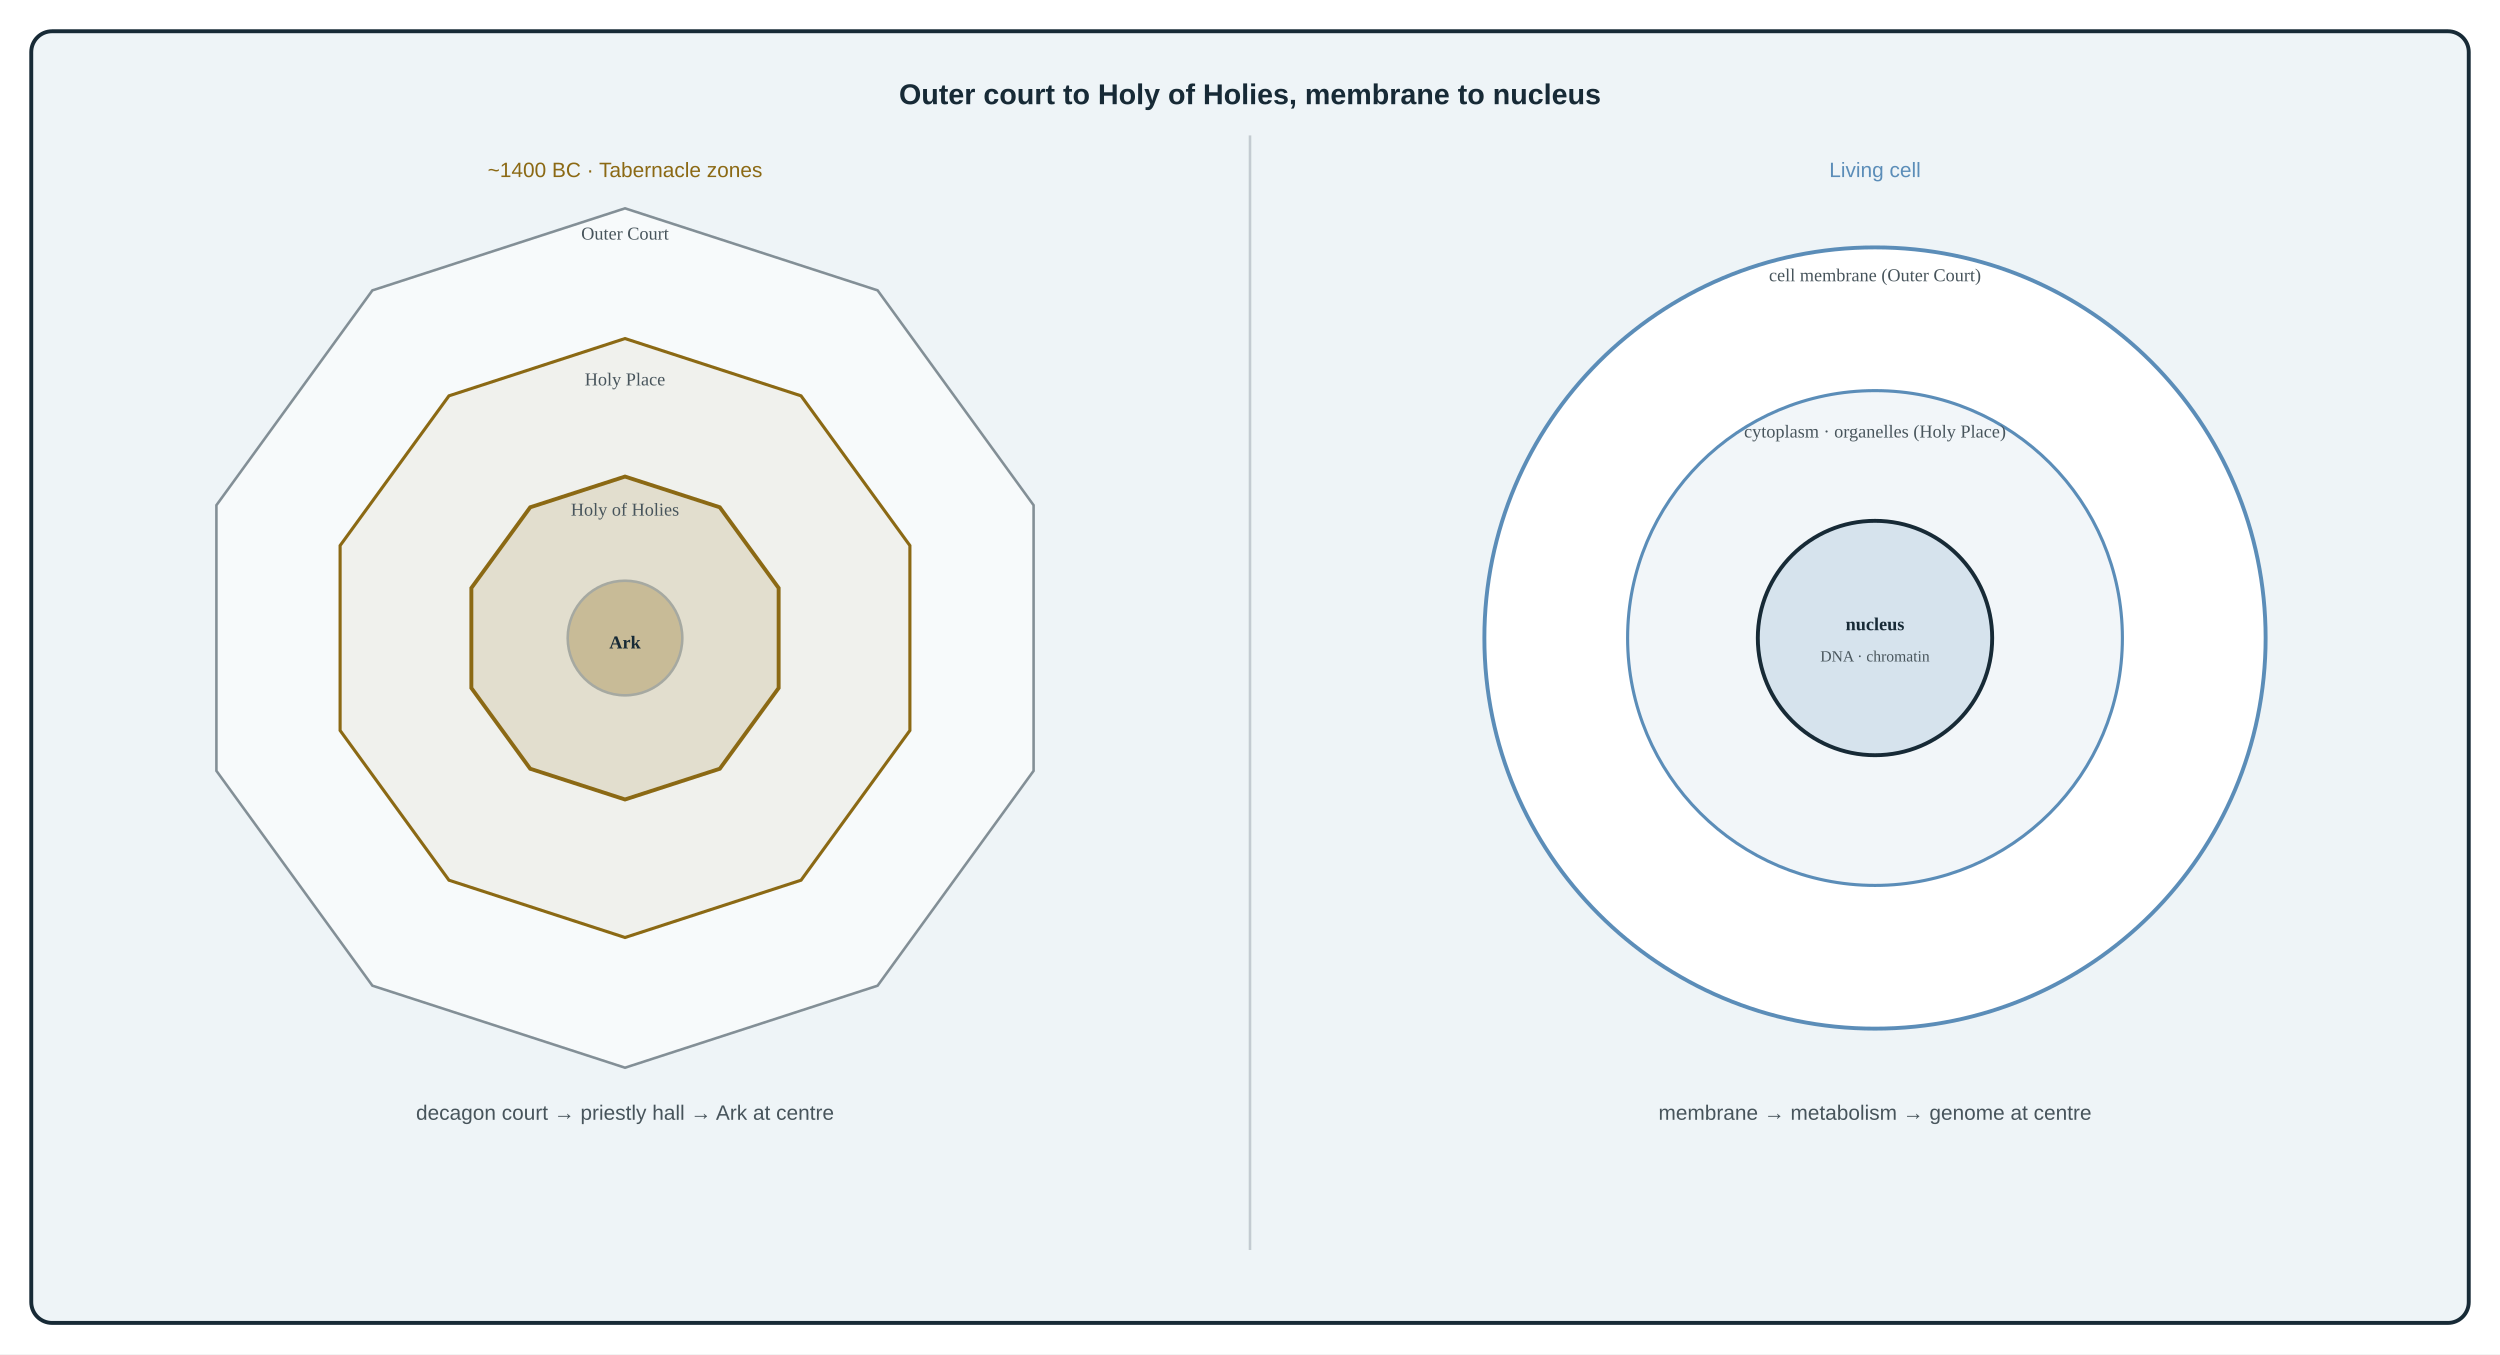
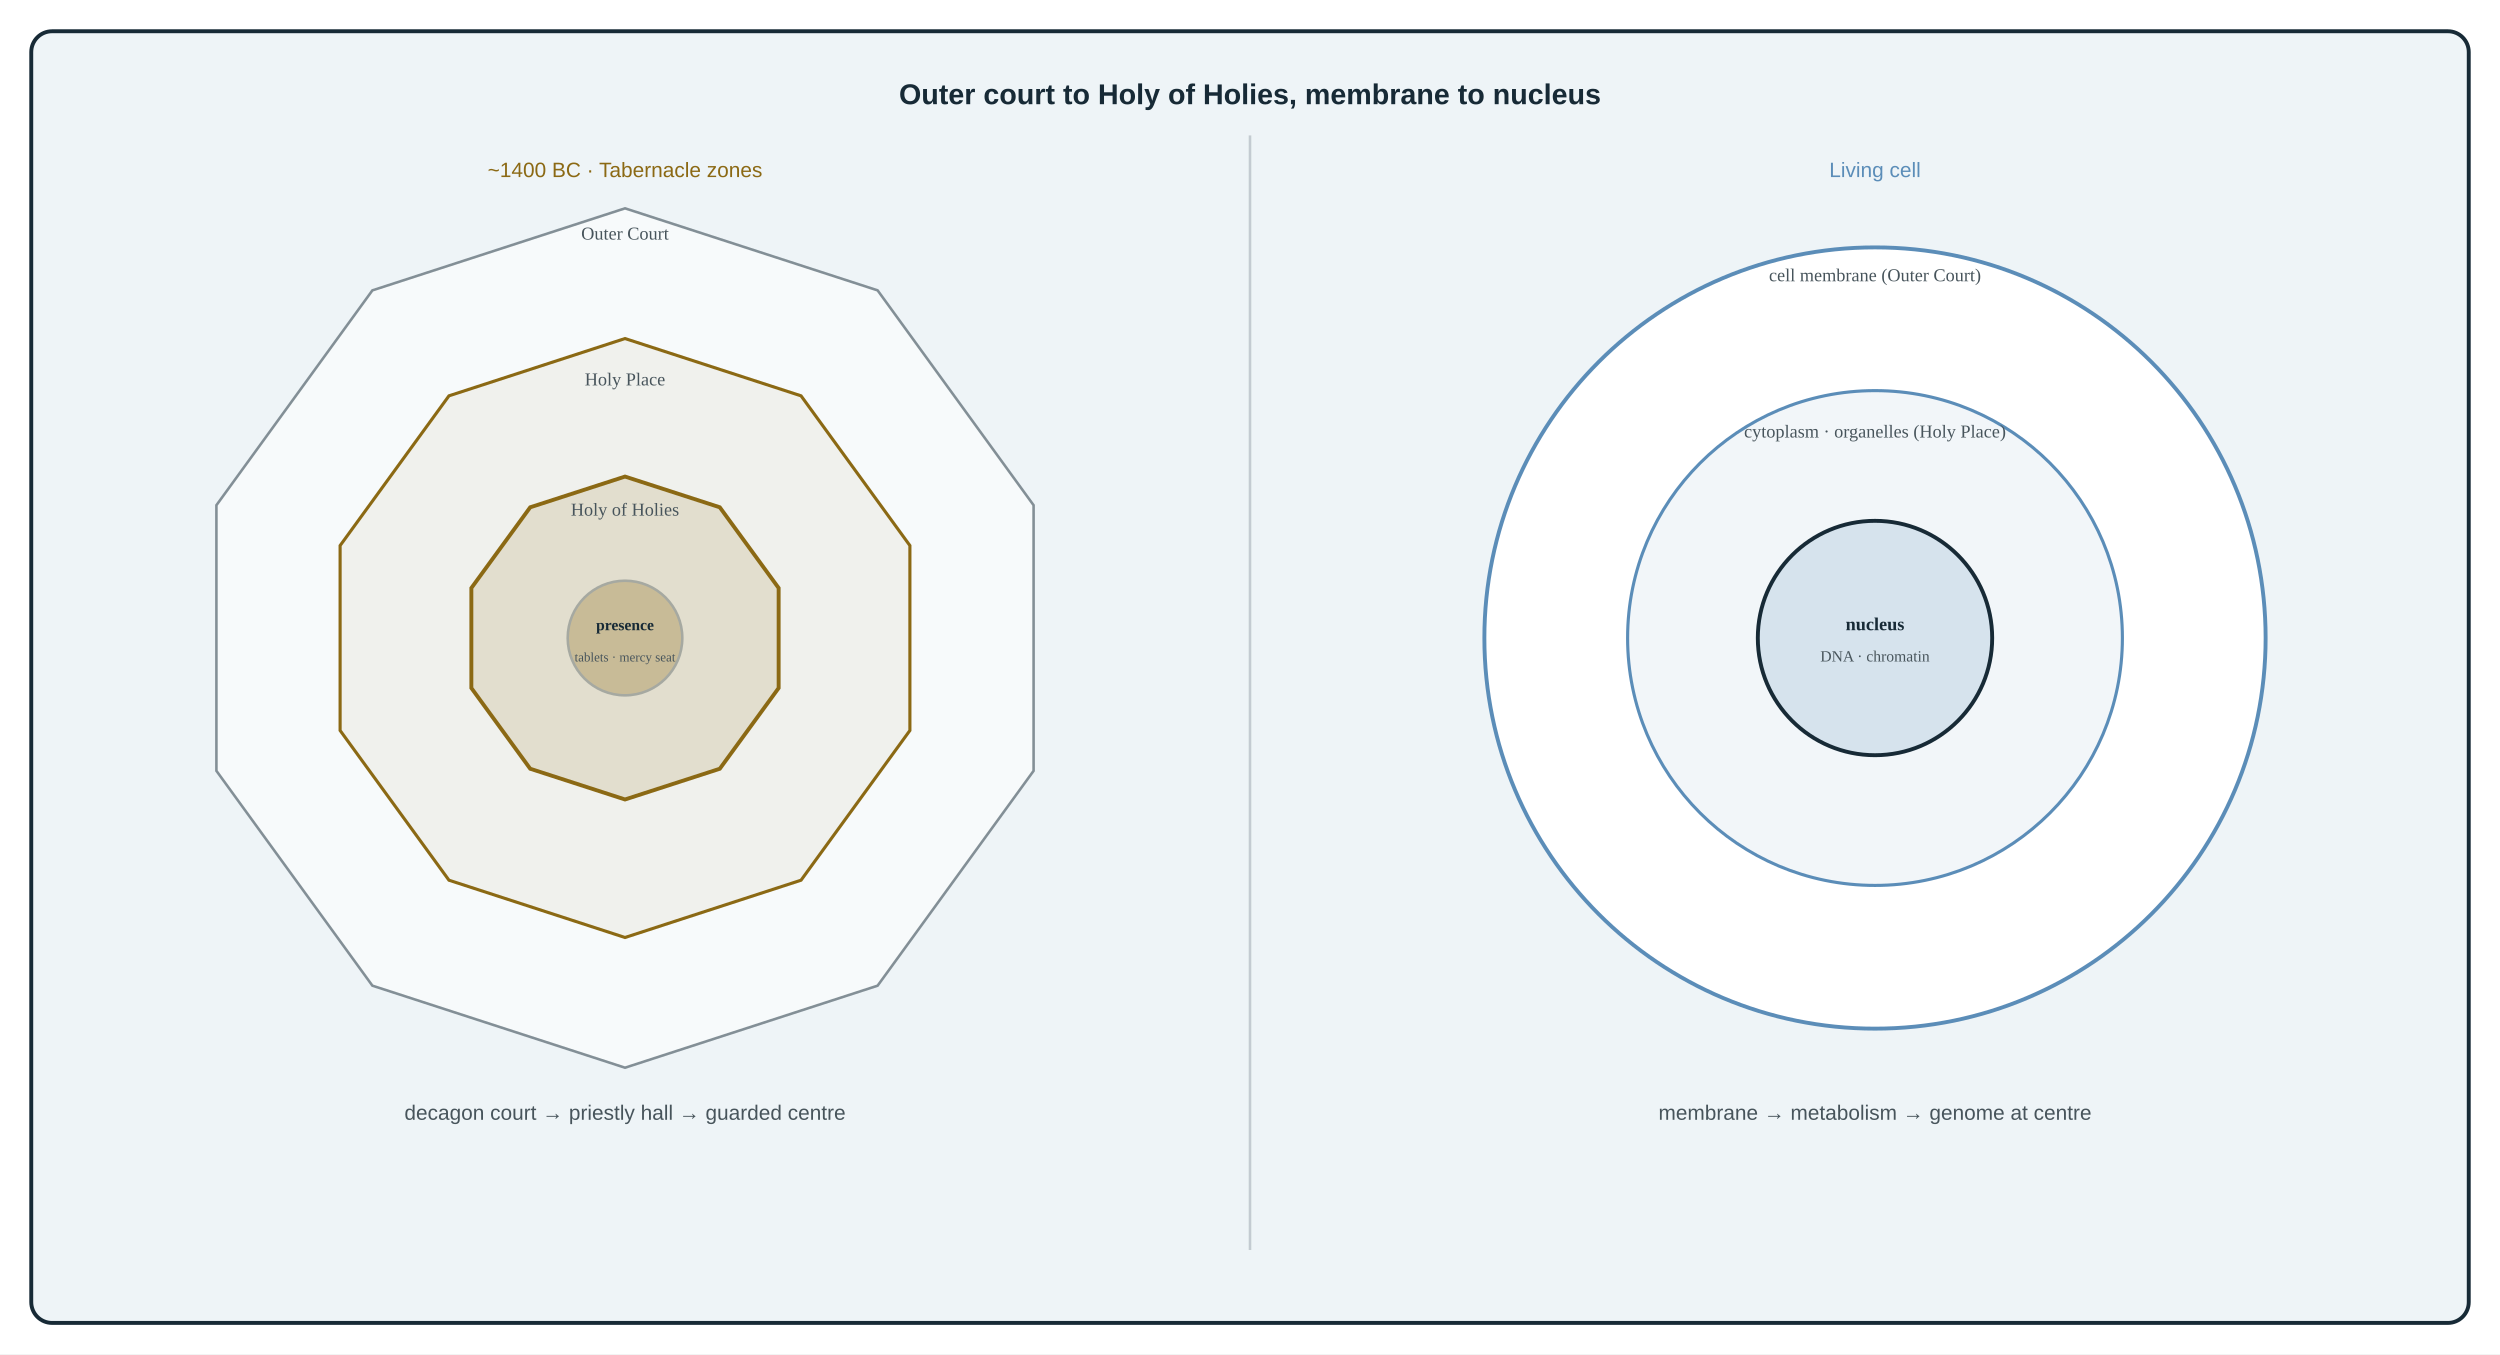
<svg xmlns="http://www.w3.org/2000/svg" width="960" height="520" viewBox="0 0 960 520" role="img">
  <rect width="960" height="520" fill="#FFFFFF" />
  <rect x="12" y="12" width="936" height="496" rx="8" fill="#EEF4F7" stroke="#172A36" stroke-width="1.5" />
  <text x="480" y="40" text-anchor="middle" font-family="Arial,Helvetica,sans-serif" font-size="11" font-weight="600" fill="#172A36">Outer court to Holy of Holies, membrane to nucleus</text>
  <line x1="480" y1="52" x2="480" y2="480" stroke="#172A36" stroke-width="1" opacity="0.2" />
  <text x="240" y="68" text-anchor="middle" font-family="Arial,Helvetica,sans-serif" font-size="8" fill="#8B6914">~1400 BC · Tabernacle zones</text>
  <polygon points="240.0,80.0 337.0,111.5 396.9,194.0 396.9,296.0 337.0,378.5 240.0,410.0 143.0,378.5 83.1,296.0 83.1,194.0 143.0,111.5" fill="#FFF" stroke="#172A36" stroke-width="1" opacity="0.5" />
  <text x="240" y="92" text-anchor="middle" font-size="7" fill="#47545B">Outer Court</text>
  <polygon points="240.0,130.0 307.6,152.0 349.4,209.5 349.4,280.5 307.6,338.0 240.0,360.0 172.4,338.0 130.6,280.5 130.6,209.5 172.4,152.0" fill="rgba(139,105,20,0.06)" stroke="#8B6914" stroke-width="1.2" />
  <text x="240" y="148" text-anchor="middle" font-size="7" fill="#47545B">Holy Place</text>
  <polygon points="240.0,183.0 276.4,194.8 299.0,225.8 299.0,264.2 276.4,295.2 240.0,307.0 203.6,295.2 181.0,264.2 181.0,225.8 203.6,194.8" fill="rgba(139,105,20,0.14)" stroke="#8B6914" stroke-width="1.5" />
  <text x="240" y="198" text-anchor="middle" font-size="7" fill="#47545B">Holy of Holies</text>
  <circle cx="240" cy="245" r="22" fill="#8B6914" opacity="0.3" stroke="#172A36" stroke-width="1" />
-   <text x="240" y="249" text-anchor="middle" font-size="7" font-weight="700" fill="#172A36">Ark</text>
-   <text x="240" y="430" text-anchor="middle" font-family="Arial,Helvetica,sans-serif" font-size="8" fill="#47545B">decagon court → priestly hall → Ark at centre</text>
+   <text x="240" y="242" text-anchor="middle" font-size="6" font-weight="700" fill="#172A36">presence</text>
+   <text x="240" y="254" text-anchor="middle" font-size="5" fill="#47545B">tablets · mercy seat</text>
+   <text x="240" y="430" text-anchor="middle" font-family="Arial,Helvetica,sans-serif" font-size="8" fill="#47545B">decagon court → priestly hall → guarded centre</text>
  <text x="720" y="68" text-anchor="middle" font-family="Arial,Helvetica,sans-serif" font-size="8" fill="#5B8DB8">Living cell</text>
  <circle cx="720" cy="245" r="150" fill="#FFF" stroke="#5B8DB8" stroke-width="1.5" />
  <text x="720" y="108" text-anchor="middle" font-size="7" fill="#47545B">cell membrane (Outer Court)</text>
  <circle cx="720" cy="245" r="95" fill="rgba(91,141,184,0.08)" stroke="#5B8DB8" stroke-width="1.2" />
  <text x="720" y="168" text-anchor="middle" font-size="7" fill="#47545B">cytoplasm · organelles (Holy Place)</text>
  <circle cx="720" cy="245" r="45" fill="rgba(91,141,184,0.18)" stroke="#172A36" stroke-width="1.5" />
  <text x="720" y="242" text-anchor="middle" font-size="7" font-weight="700" fill="#172A36">nucleus</text>
  <text x="720" y="254" text-anchor="middle" font-size="6" fill="#47545B">DNA · chromatin</text>
  <text x="720" y="430" text-anchor="middle" font-family="Arial,Helvetica,sans-serif" font-size="8" fill="#47545B">membrane → metabolism → genome at centre</text>
</svg>
